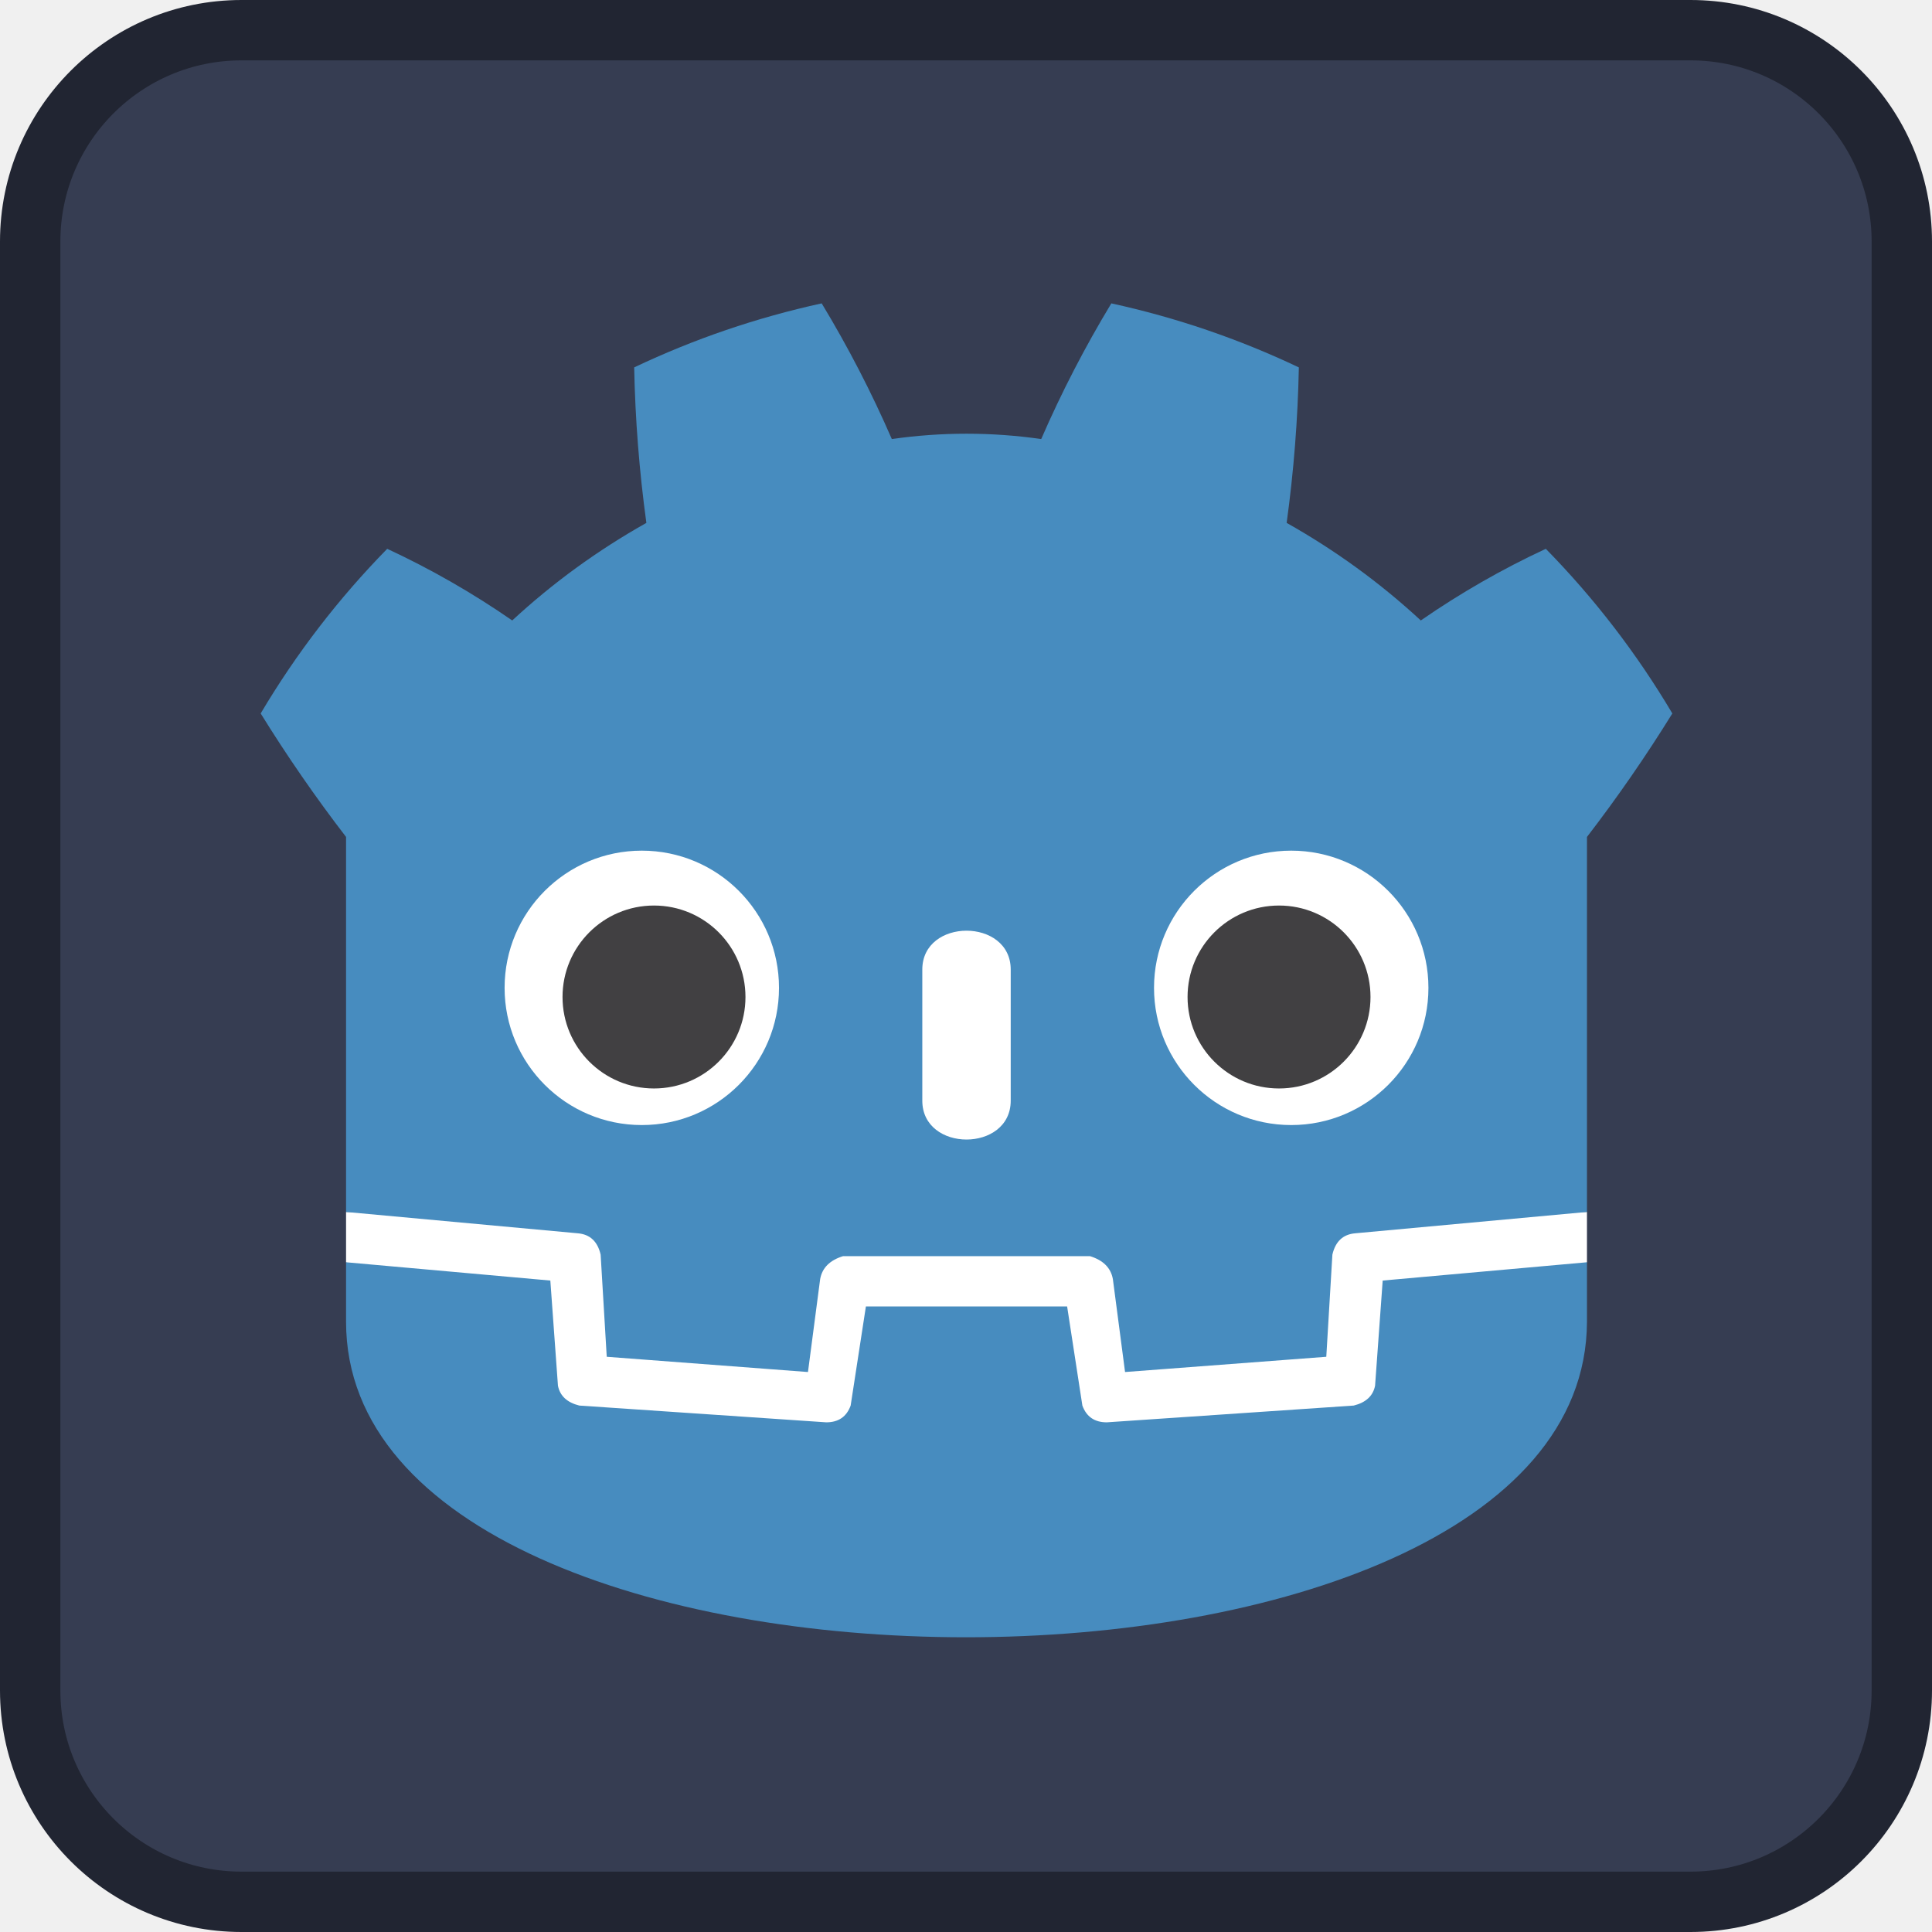
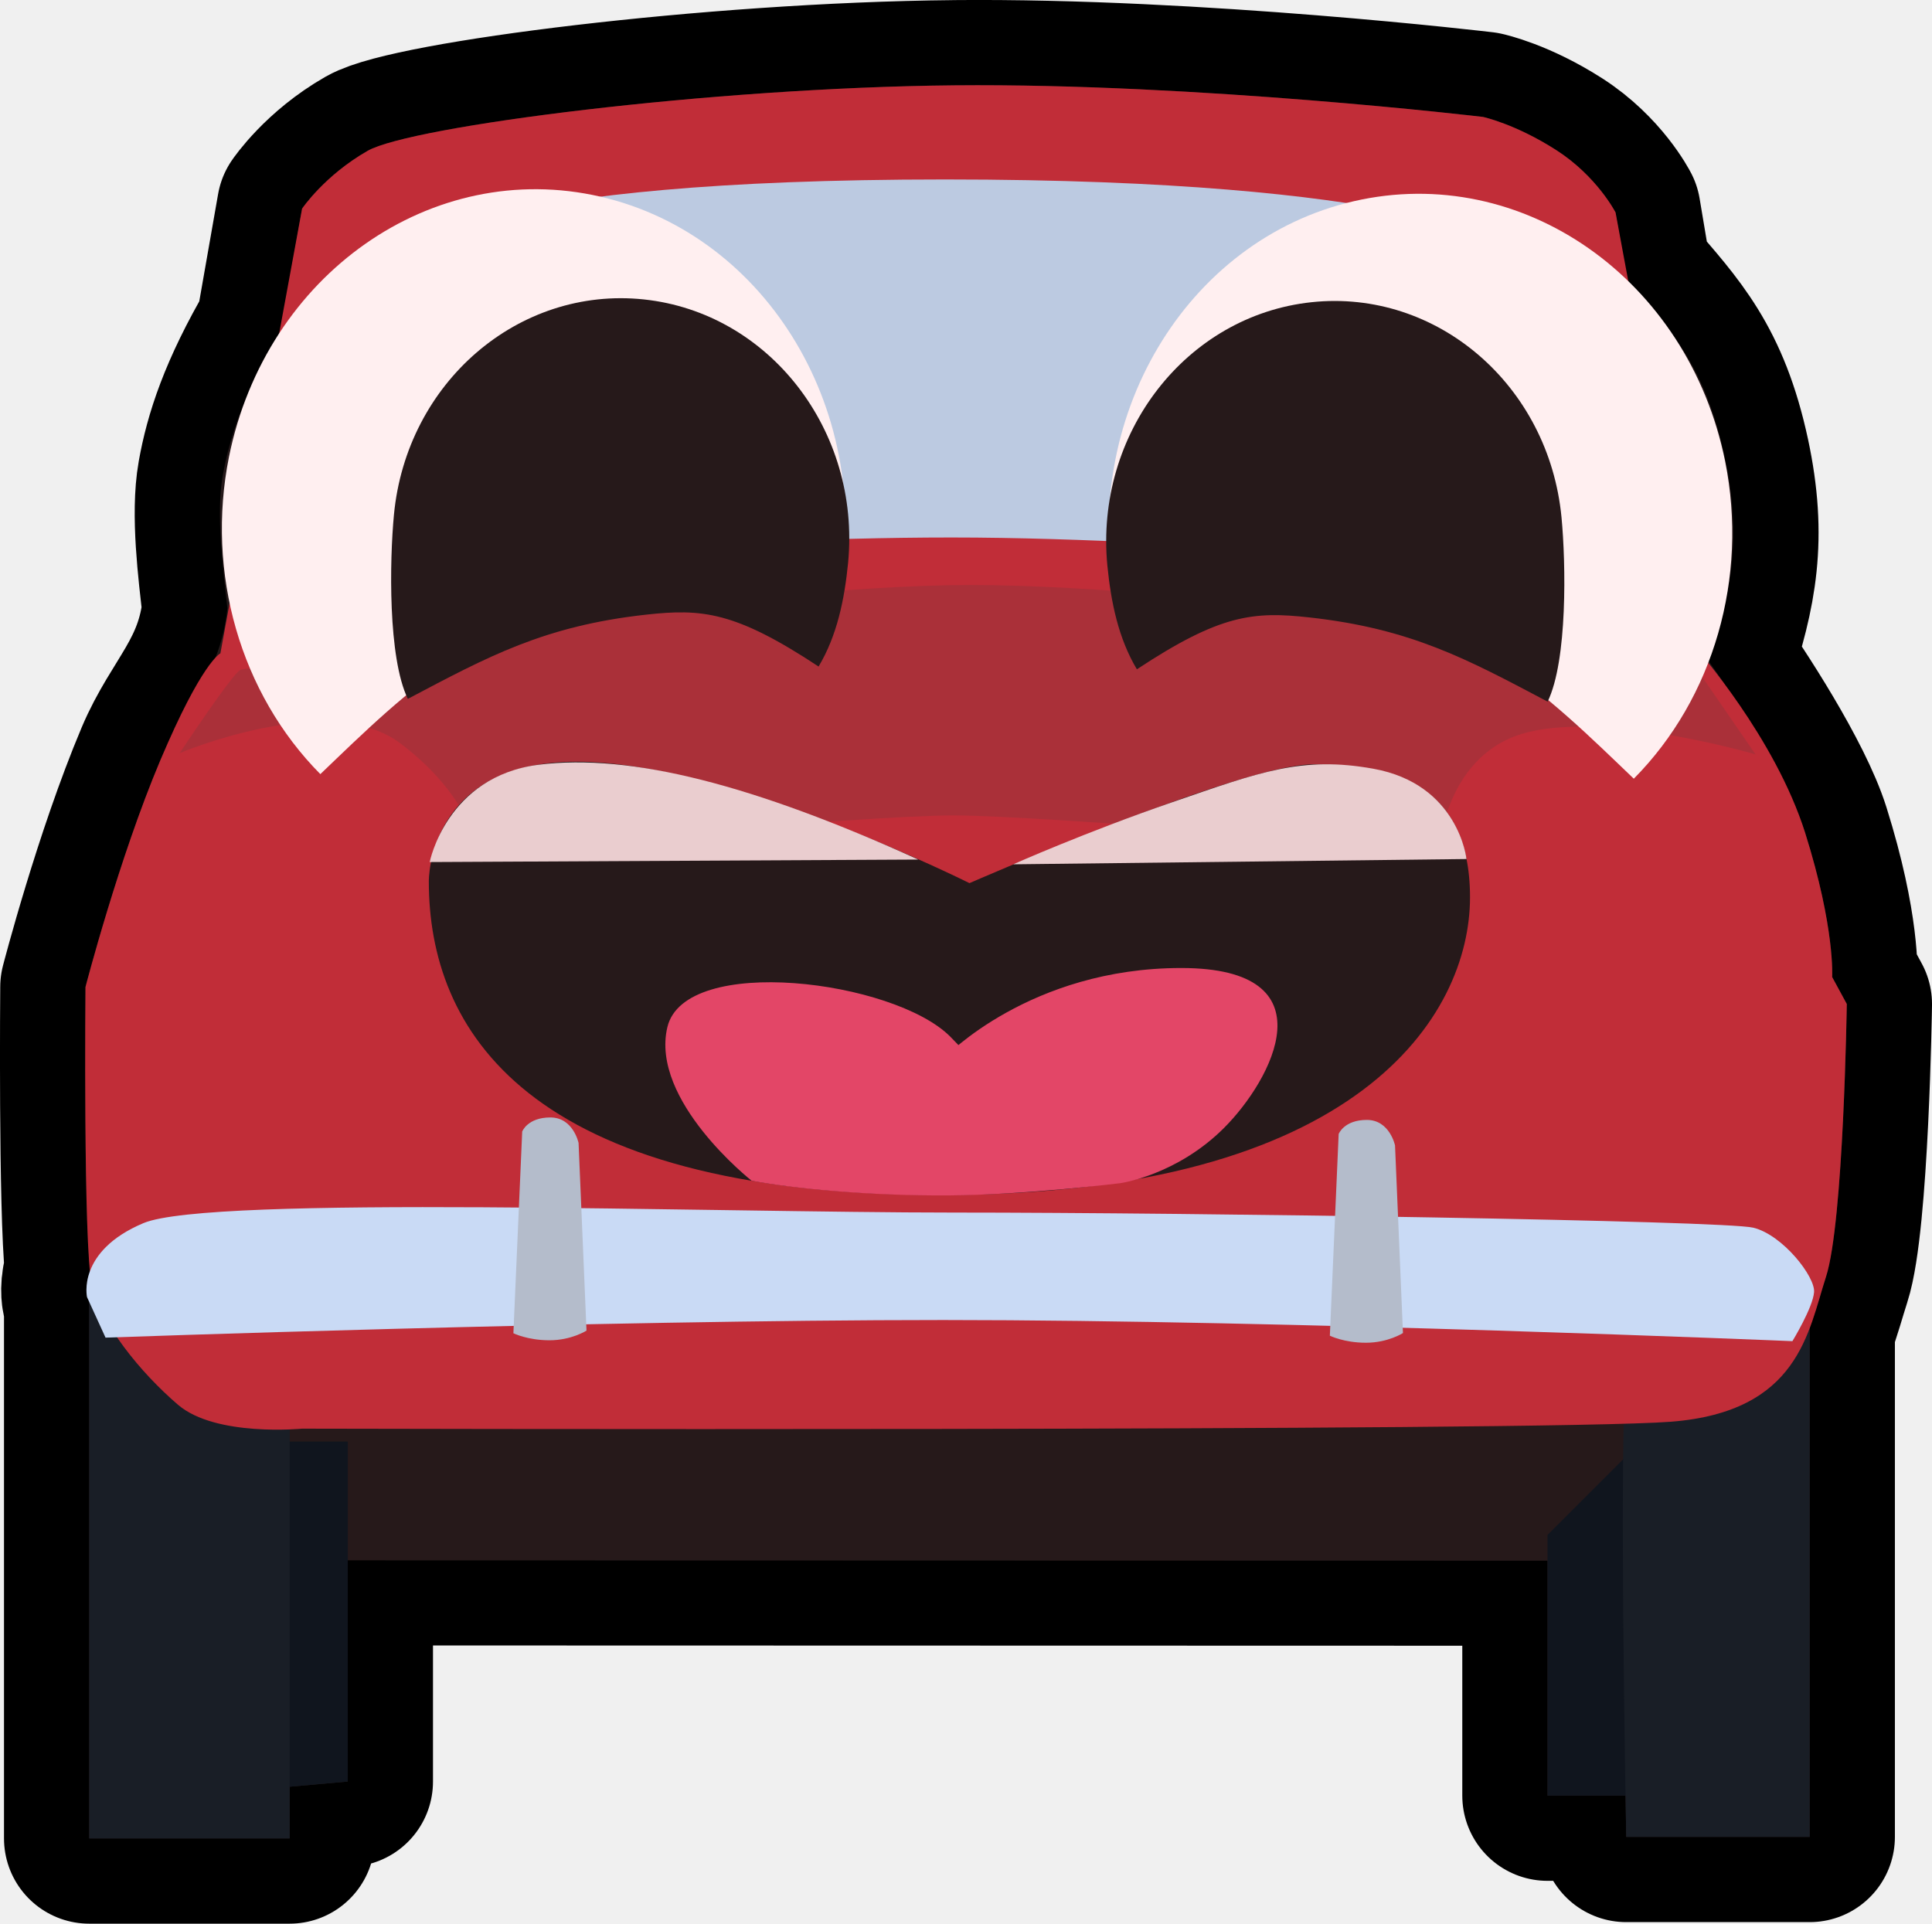
- <svg xmlns="http://www.w3.org/2000/svg" width="128" height="128">
-   <rect width="124" height="124" x="2" y="2" fill="#363d52" stroke="#212532" stroke-width="4" rx="14" />
-   <g fill="#fff" transform="translate(12.322 12.322)scale(.101)">
-     <path d="M105 673v33q407 354 814 0v-33z" />
-     <path fill="#478cbf" d="m105 673 152 14q12 1 15 14l4 67 132 10 8-61q2-11 15-15h162q13 4 15 15l8 61 132-10 4-67q3-13 15-14l152-14V427q30-39 56-81-35-59-83-108-43 20-82 47-40-37-88-64 7-51 8-102-59-28-123-42-26 43-46 89-49-7-98 0-20-46-46-89-64 14-123 42 1 51 8 102-48 27-88 64-39-27-82-47-48 49-83 108 26 42 56 81zm0 33v39c0 276 813 276 814 0v-39l-134 12-5 69q-2 10-14 13l-162 11q-12 0-16-11l-10-65H446l-10 65q-4 11-16 11l-162-11q-12-3-14-13l-5-69z" />
-     <path d="M483 600c0 34 58 34 58 0v-86c0-34-58-34-58 0z" />
-     <circle cx="725" cy="526" r="90" />
-     <circle cx="299" cy="526" r="90" />
-   </g>
-   <g fill="#414042" transform="translate(12.322 12.322)scale(.101)">
-     <circle cx="307" cy="532" r="60" />
-     <circle cx="717" cy="532" r="60" />
+ <svg xmlns="http://www.w3.org/2000/svg" width="226.681mm" height="225.735mm" viewBox="0 0 226.681 225.735" version="1.1" id="svg1" xml:space="preserve">
+   <defs id="defs1" />
+   <g id="layer1" transform="translate(9.38574,-18.31951)">
+     <path id="path2-6" style="display:inline;fill:#26191a;fill-opacity:1;stroke:#000000;stroke-width:20;stroke-linecap:round;stroke-linejoin:round;stroke-miterlimit:35.2;stroke-dasharray:none;stroke-opacity:1;paint-order:stroke fill markers" d="m 102.568,28.333 c -28.579,0.271 -63.759,4.793 -68.824,7.687 -5.065,2.894 -7.687,6.783 -7.687,6.783 l -2.515,14.33 c -4.39,7.507 -6.018,12.64 -6.803,17.063 -0.784,4.423 0.055,11.014 0.559,15.522 -0.906,8.165 -5.125,11.302 -7.883,17.84 -4.884,11.576 -8.773,26.589 -8.773,26.589 0,0 -0.222,25.95 0.55,33.271 -0.679,1.764 -0.369,3.115 -0.369,3.115 L 1.084,171.099 v 62.956 H 24.597 v -6.07 l 6.82,-0.609 v -25.97 l 140.767,0.035 v 27.588 h 9.153 c 0.035,2.08 0.081,4.844 0.081,4.844 h 21.524 v -59.776 c 0.775,-2.053 1.32,-4.119 1.912,-5.947 2.08,-6.421 2.442,-32.015 2.442,-32.015 l -1.718,-3.166 c 0,0 0.362,-5.697 -3.165,-16.912 -1.936,-6.156 -8.454,-16.133 -11.356,-20.213 2.741,-8.245 3.944,-14.382 1.912,-23.896 -2.298,-10.652 -6.166,-14.702 -11.49,-20.854 l -1.314,-7.841 c 0,0 -2.171,-4.251 -6.964,-7.326 -4.793,-3.075 -8.592,-3.889 -8.592,-3.889 0,0 -33.462,-3.979 -62.041,-3.708 z" />
+     <path style="fill:#26191a;fill-opacity:1;stroke-width:2;stroke-linecap:round;stroke-linejoin:round;stroke-miterlimit:35.2;paint-order:stroke fill markers" d="m 16.098,184.766 14.38,16.641 142.698,0.035 24.429,-22.127 z" id="path2" />
+     <path style="opacity:1;fill:#10151e;fill-opacity:1;stroke-width:2;stroke-linecap:round;stroke-linejoin:round;stroke-miterlimit:35.2;paint-order:stroke fill markers" d="M 19.844,228.41 31.419,227.376 V 187.482 H 18.397 Z" id="path5" />
+     <path style="opacity:1;fill:#191e26;fill-opacity:1;stroke-width:2;stroke-linecap:round;stroke-linejoin:round;stroke-miterlimit:35.2;paint-order:stroke fill markers" d="m 1.085,170.205 v 63.85 H 24.599 v -51.157 z" id="path3" />
+     <path style="opacity:1;fill:#10151e;fill-opacity:1;stroke-width:2;stroke-linecap:round;stroke-linejoin:round;stroke-miterlimit:35.2;paint-order:stroke fill markers" d="m 172.186,198.438 v 30.592 h 14.056 v -44.648 z" id="path6" />
+     <path style="opacity:1;fill:#191e26;fill-opacity:1;stroke-width:2;stroke-linecap:round;stroke-linejoin:round;stroke-miterlimit:35.2;paint-order:stroke fill markers" d="m 202.944,169.663 v 64.211 h -21.524 c 0,0 -0.904,-47.932 0,-53.72 z" id="path4" />
+     <path style="fill:#c12d38;fill-opacity:1;stroke-width:2;stroke-linecap:round;stroke-linejoin:round;stroke-miterlimit:35.2;paint-order:stroke fill markers" d="m 26.059,185.967 c 0,0 -10.129,0.995 -14.561,-2.804 -4.431,-3.798 -9.134,-9.586 -10.129,-14.199 -0.995,-4.612 -0.724,-34.819 -0.724,-34.819 0,0 3.889,-15.013 8.773,-26.589 C 14.302,95.981 16.473,94.986 16.473,94.986 l 9.586,-52.183 c 0,0 2.623,-3.889 7.687,-6.783 5.065,-2.894 40.245,-7.416 68.824,-7.687 28.579,-0.271 62.041,3.708 62.041,3.708 0,0 3.798,0.814 8.592,3.889 4.793,3.075 6.964,7.326 6.964,7.326 l 9.496,51.188 c 0,0 9.225,10.4 12.752,21.615 3.527,11.214 3.165,16.912 3.165,16.912 l 1.718,3.165 c 0,0 -0.362,25.594 -2.442,32.015 -2.08,6.421 -3.165,15.827 -18.178,17.002 -15.013,1.176 -160.619,0.814 -160.619,0.814 z" id="path1" />
+     <path style="opacity:1;fill:#bccae1;fill-opacity:1;stroke-width:2;stroke-linecap:round;stroke-linejoin:round;stroke-miterlimit:35.2;paint-order:stroke fill markers" d="m 27.699,77.928 3.927,-23.151 c 0,0 0.413,-2.274 3.204,-5.064 2.791,-2.791 12.402,-10.335 66.663,-10.335 54.26,0 65.645,7.614 65.645,7.614 0,0 6.237,3.755 7.322,16.984 1.085,13.229 3.101,17.002 -0.672,19.43 -3.772,2.429 -40.773,-2.015 -71.52,-2.015 -30.747,0 -65.577,3.617 -65.577,3.617 0,0 -4.134,0.31 -6.563,-2.067 -2.429,-2.377 -2.429,-5.013 -2.429,-5.013 z" id="path7" />
+     <path style="opacity:1;fill:#c9daf5;fill-opacity:1;stroke-width:2;stroke-linecap:round;stroke-linejoin:round;stroke-miterlimit:35.2;paint-order:stroke fill markers" d="m 2.997,175.286 c 0,0 57.774,-2.067 98.289,-2.067 40.514,0 99.632,2.48 99.632,2.48 0,0 2.395,-3.922 2.541,-5.749 0.146,-1.827 -3.691,-6.723 -7.125,-7.564 -3.435,-0.84 -65.385,-1.777 -93.807,-1.777 -28.422,0 -87.23,-2.067 -95.085,1.24 -7.855,3.307 -6.615,8.682 -6.615,8.682 z" id="path8" />
+     <path style="opacity:1;fill:#b4bccb;fill-opacity:1;stroke-width:2;stroke-linecap:round;stroke-linejoin:round;stroke-miterlimit:35.2;paint-order:stroke fill markers" d="m 50.85,174.77 1.034,-23.668 c 0,0 0.62,-1.654 3.307,-1.654 2.687,0 3.307,2.997 3.307,2.997 l 0.93,22.014 c 0,0 -1.757,1.137 -4.341,1.137 -2.584,0 -4.237,-0.827 -4.237,-0.827 z" id="path9" />
+     <path style="fill:#b4bccb;fill-opacity:1;stroke-width:2;stroke-linecap:round;stroke-linejoin:round;stroke-miterlimit:35.2;paint-order:stroke fill markers" d="m 146.645,175.059 1.034,-23.668 c 0,0 0.62,-1.654 3.307,-1.654 2.687,0 3.307,2.997 3.307,2.997 l 0.93,22.014 c 0,0 -1.757,1.137 -4.341,1.137 -2.584,0 -4.237,-0.827 -4.237,-0.827 z" id="path9-7" />
+     <path style="opacity:1;fill:#aa3039;fill-opacity:1;stroke-width:2;stroke-linecap:round;stroke-linejoin:round;stroke-miterlimit:35.2;paint-order:stroke fill markers" d="m 18.855,96.906 c -0.877,0.292 -7.162,9.793 -7.162,9.793 0,0 17.54,-7.454 25.871,-1.169 8.331,6.285 9.062,12.57 9.062,12.57 0,0 45.018,-4.093 55.834,-4.093 10.816,0 57.004,3.946 57.004,3.946 0,0 0.731,-11.401 10.524,-13.739 9.793,-2.339 26.602,2.631 26.602,2.631 l -7.747,-11.255 c 0,0 -55.834,-8.624 -84.336,-8.624 -28.502,0 -85.652,9.939 -85.652,9.939 z" id="path10" />
+     <path id="path11" style="opacity:1;fill:#ffeff0;fill-opacity:1;stroke-width:1.829;stroke-linecap:round;stroke-linejoin:round;stroke-miterlimit:35.2;paint-order:stroke fill markers" d="m 61.053,41.395 c -19.738,-4.547 -39.247,9.124 -43.573,30.535 -2.727,13.631 1.343,27.765 10.72,37.23 10.107,-9.672 20.278,-20.149 41.104,-22.755 7.845,0.991 12.4,4.84 17.214,9.705 1.055,-2.475 1.873,-5.06 2.441,-7.713 C 93.286,66.986 80.792,45.943 61.053,41.395 Z" />
+     <path id="path12" style="opacity:1;fill:#26191a;fill-opacity:1;stroke-width:2.336;stroke-linecap:round;stroke-linejoin:round;stroke-miterlimit:35.2;paint-order:stroke fill markers" d="m 66.165,53.457 c -14.715,-1.563 -27.845,9.741 -29.328,25.248 -0.515,5.4 -0.718,16.792 1.628,21.624 9.416,-4.97 15.98,-8.559 27.954,-9.882 6.555,-0.724 10.451,-0.378 20.24,6.088 2.181,-3.655 3.037,-7.877 3.463,-12.171 1.483,-15.507 -9.243,-29.344 -23.958,-30.907 z" />
+     <path id="path11-6" style="fill:#ffeff0;fill-opacity:1;stroke-width:1.829;stroke-linecap:round;stroke-linejoin:round;stroke-miterlimit:35.2;paint-order:stroke fill markers" d="m 149.454,41.932 c 19.738,-4.547 39.247,9.124 43.573,30.535 2.727,13.631 -1.343,27.765 -10.72,37.23 -10.107,-9.672 -20.278,-20.149 -41.104,-22.755 -7.845,0.991 -12.4,4.84 -17.214,9.705 -1.055,-2.475 -1.873,-5.06 -2.441,-7.713 -4.326,-21.411 8.168,-42.455 27.906,-47.002 z" />
+     <path id="path12-0" style="fill:#26191a;fill-opacity:1;stroke-width:2.336;stroke-linecap:round;stroke-linejoin:round;stroke-miterlimit:35.2;paint-order:stroke fill markers" d="m 144.498,53.782 c 14.715,-1.563 27.845,9.741 29.328,25.248 0.515,5.4 0.718,16.792 -1.628,21.624 -9.416,-4.97 -15.98,-8.559 -27.954,-9.882 -6.555,-0.724 -10.451,-0.378 -20.24,6.088 -2.181,-3.655 -3.037,-7.877 -3.463,-12.171 -1.483,-15.507 9.243,-29.344 23.958,-30.907 z" />
+     <path style="opacity:1;fill:#26191a;fill-opacity:1;stroke-width:2;stroke-linecap:round;stroke-linejoin:round;stroke-miterlimit:35.2;paint-order:stroke fill markers" d="m 40.928,121.752 c 0,17.157 11.162,36.794 60.151,36.794 48.989,0 62.012,-21.084 62.012,-34.933 0,-13.849 -9.922,-15.606 -18.397,-15.606 -8.475,0 -40.331,13.946 -40.331,13.946 0,0 -28.502,-14.256 -46.072,-14.256 -17.57,0 -17.363,14.056 -17.363,14.056 z" id="path13" />
+     <path style="opacity:1;fill:#eacdcf;fill-opacity:1;stroke-width:2;stroke-linecap:round;stroke-linejoin:round;stroke-miterlimit:35.2;paint-order:stroke fill markers" d="m 98.353,119.186 -57.321,0.292 c 0,0 1.964,-10.051 12.79,-11.421 10.826,-1.369 25.369,2.422 44.532,11.128 z" id="path14" />
+     <path style="opacity:1;fill:#eacdcf;fill-opacity:1;stroke-width:2;stroke-linecap:round;stroke-linejoin:round;stroke-miterlimit:35.2;paint-order:stroke fill markers" d="m 109.493,119.743 53.184,-0.62 c 0,0 -0.913,-8.801 -10.955,-10.6 -8.331,-1.492 -13.193,0.353 -23.526,3.919 -10.137,3.498 -18.703,7.301 -18.703,7.301 z" id="path15" />
+     <path style="opacity:1;fill:#e34667;fill-opacity:1;stroke-width:2;stroke-linecap:round;stroke-linejoin:round;stroke-miterlimit:35.2;paint-order:stroke fill markers" d="m 78.803,156.872 c 0,0 -11.934,-9.394 -9.887,-18.017 2.046,-8.624 26.565,-5.518 33.179,1.096 6.614,6.614 -0.585,2.412 -0.585,2.412 0,0 9.939,-10.451 27.698,-10.451 17.759,0 10.62,13.166 5.027,18.76 -5.594,5.594 -12.189,6.49 -12.189,6.49 0,0 -11.096,1.377 -20.085,1.434 -9.622,0.061 -18.391,-0.828 -23.158,-1.723 z" id="path16" />
  </g>
</svg>
